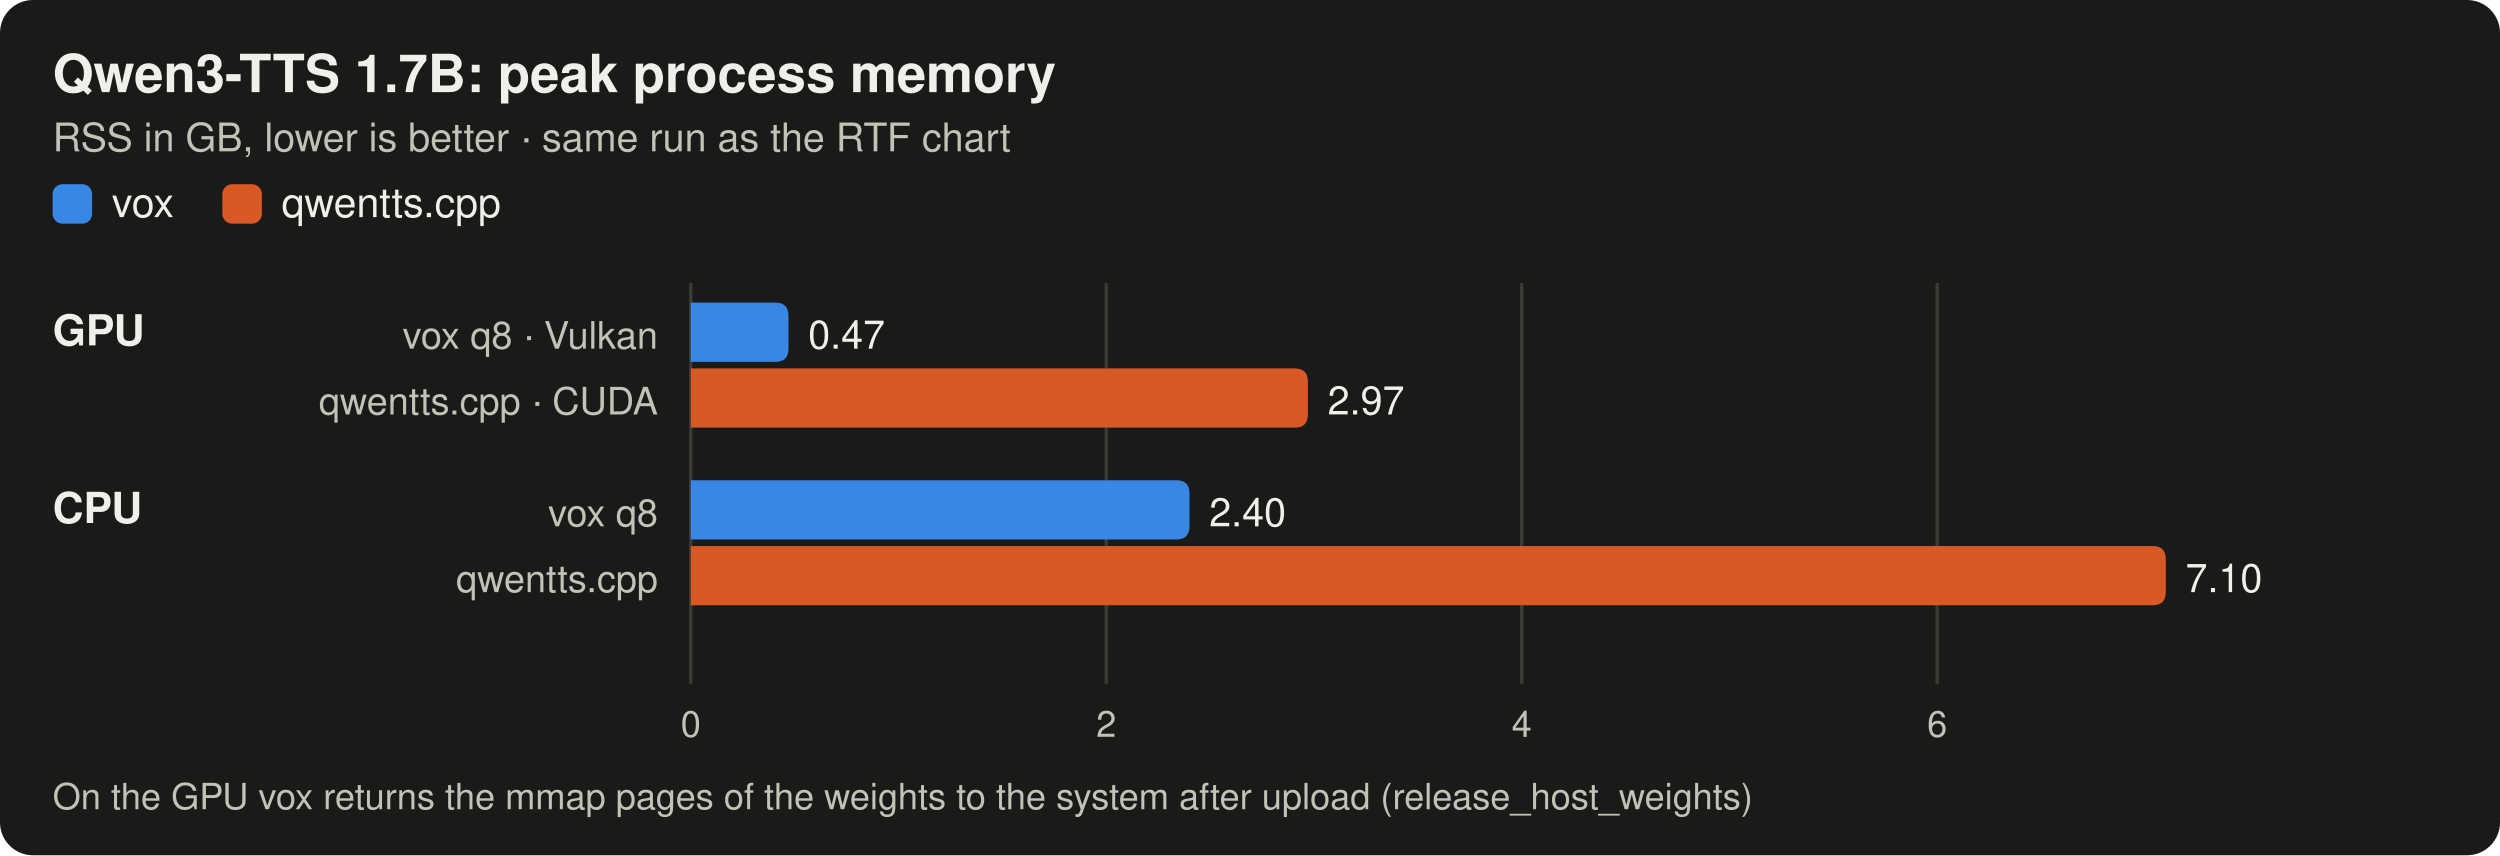
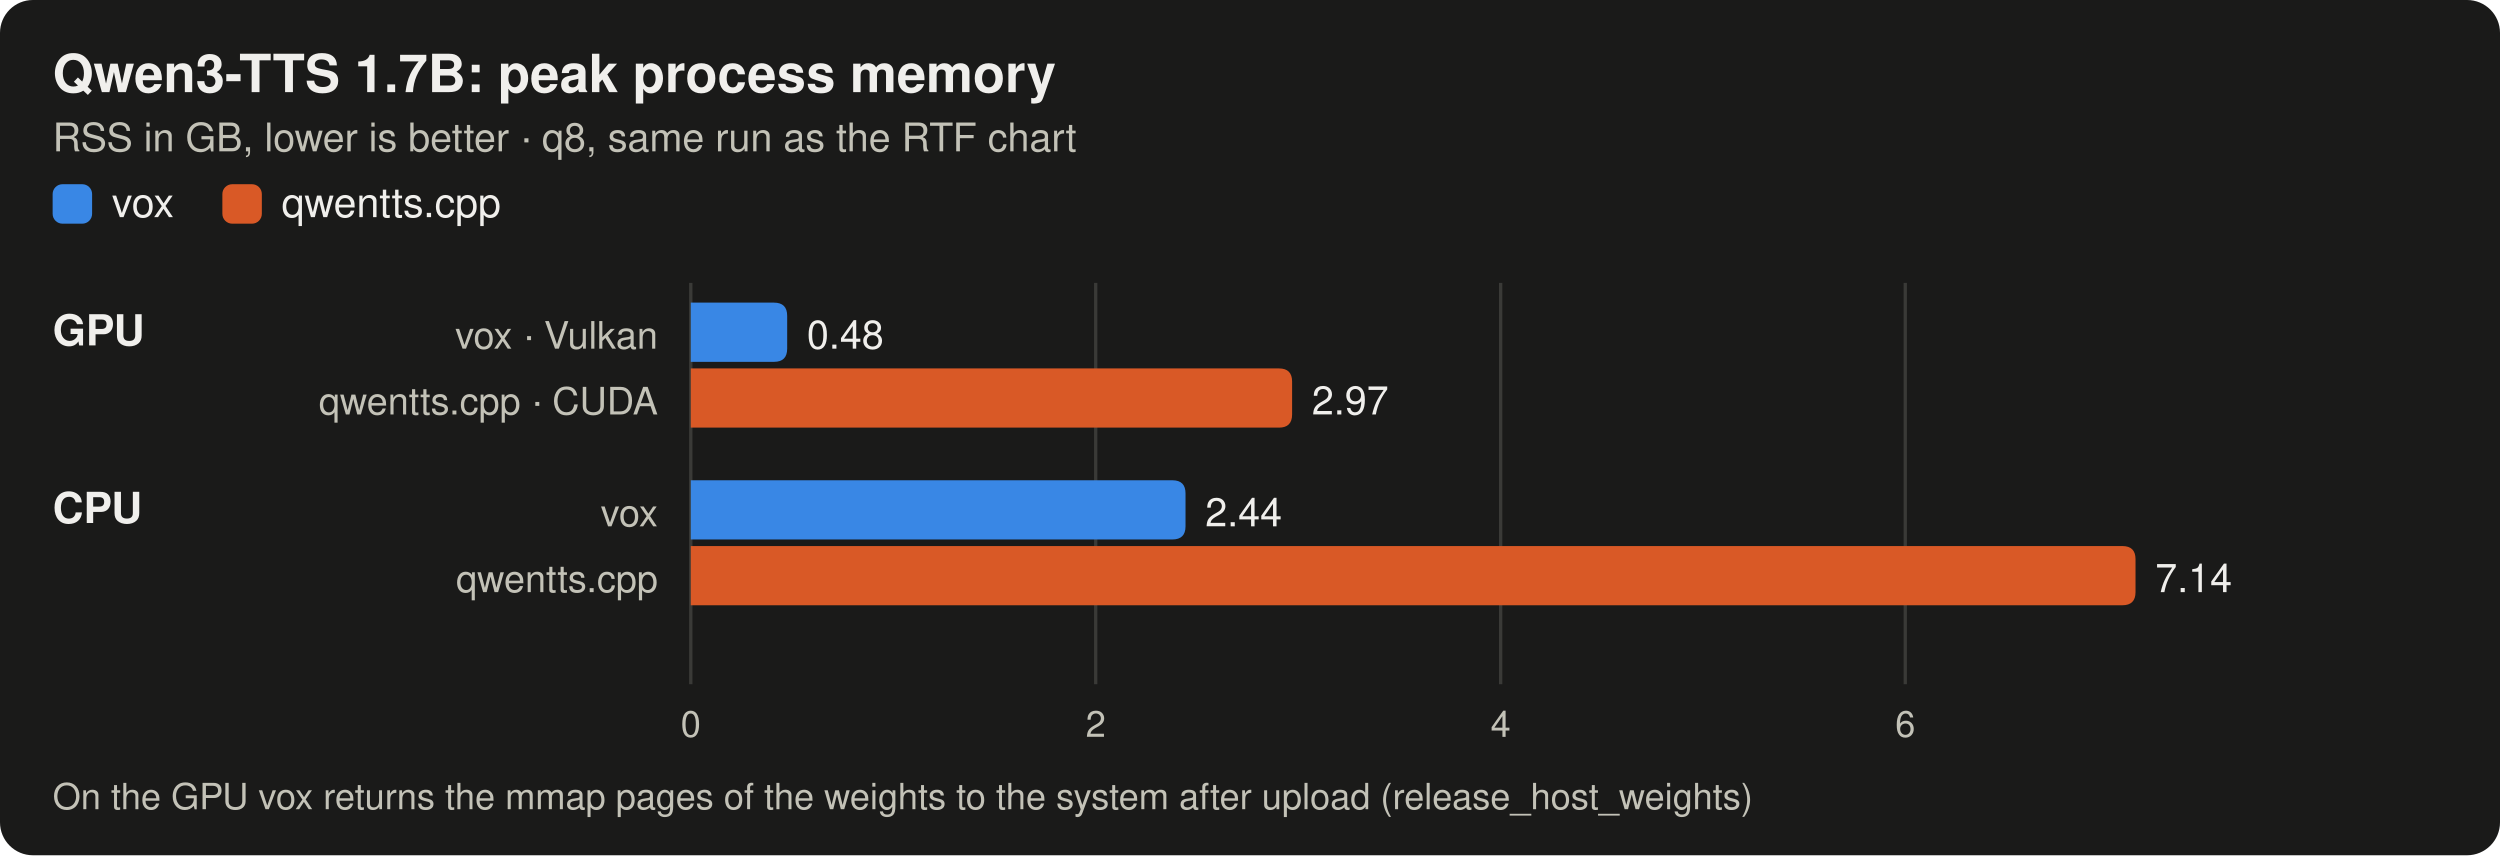
<svg xmlns="http://www.w3.org/2000/svg" width="760" height="260" viewBox="0 0 760 260" font-family="-apple-system,BlinkMacSystemFont,'Segoe UI',Helvetica,Arial,sans-serif" role="img" aria-label="Qwen3-TTS 1.7B: peak process memory">
  <rect width="760" height="260" rx="10" fill="#1a1a19" />
  <text x="16" y="28" fill="#f0efec" font-size="16" font-weight="700">Qwen3-TTS 1.7B: peak process memory</text>
-   <text x="16" y="46" fill="#c3c2b7" font-size="12">RSS in GB, lower is better · same run as the RTF chart</text>
+   <text x="16" y="46" fill="#c3c2b7" font-size="12">RSS in GB, lower is better · q8, same run as the RTF chart</text>
  <rect x="16" y="56" width="12" height="12" rx="3" fill="#3987e5" />
  <text x="34" y="66" fill="#f0efec" font-size="12.5">vox</text>
  <rect x="67.6" y="56" width="12" height="12" rx="3" fill="#d95926" />
  <text x="85.6" y="66" fill="#f0efec" font-size="12.5">qwentts.cpp</text>
  <line x1="210.0" x2="210.0" y1="86" y2="208" stroke="#3a3a37" stroke-width="1" />
  <text x="210.0" y="224" fill="#c3c2b7" font-size="11" text-anchor="middle">0</text>
-   <line x1="336.3" x2="336.3" y1="86" y2="208" stroke="#3a3a37" stroke-width="1" />
-   <text x="336.3" y="224" fill="#c3c2b7" font-size="11" text-anchor="middle">2</text>
-   <line x1="462.6" x2="462.6" y1="86" y2="208" stroke="#3a3a37" stroke-width="1" />
-   <text x="462.6" y="224" fill="#c3c2b7" font-size="11" text-anchor="middle">4</text>
-   <line x1="588.9" x2="588.9" y1="86" y2="208" stroke="#3a3a37" stroke-width="1" />
-   <text x="588.9" y="224" fill="#c3c2b7" font-size="11" text-anchor="middle">6</text>
+   <line x1="333.1" x2="333.1" y1="86" y2="208" stroke="#3a3a37" stroke-width="1" />
+   <text x="333.1" y="224" fill="#c3c2b7" font-size="11" text-anchor="middle">2</text>
+   <line x1="456.2" x2="456.2" y1="86" y2="208" stroke="#3a3a37" stroke-width="1" />
+   <text x="456.2" y="224" fill="#c3c2b7" font-size="11" text-anchor="middle">4</text>
+   <line x1="579.2" x2="579.2" y1="86" y2="208" stroke="#3a3a37" stroke-width="1" />
+   <text x="579.2" y="224" fill="#c3c2b7" font-size="11" text-anchor="middle">6</text>
  <text x="16" y="159.0" fill="#f0efec" font-size="13" font-weight="600">CPU</text>
  <text x="16" y="105.0" fill="#f0efec" font-size="13" font-weight="600">GPU</text>
-   <path d="M210.0,92.0 H235.7 Q239.7,92.0 239.7,96.0 V106.0 Q239.7,110.0 235.7,110.0 H210.0 Z" fill="#3987e5" />
-   <text x="245.7" y="106.0" fill="#f0efec" font-size="12" font-variant-numeric="tabular-nums">0.47</text>
-   <text x="200" y="106.0" fill="#c3c2b7" font-size="11.5" text-anchor="end">vox q8 · Vulkan</text>
-   <path d="M210.0,112.0 H393.6 Q397.6,112.0 397.6,116.0 V126.0 Q397.6,130.0 393.6,130.0 H210.0 Z" fill="#d95926" />
-   <text x="403.6" y="126.0" fill="#f0efec" font-size="12" font-variant-numeric="tabular-nums">2.97</text>
+   <path d="M210.0,92.0 H235.3 Q239.3,92.0 239.3,96.0 V106.0 Q239.3,110.0 235.3,110.0 H210.0 Z" fill="#3987e5" />
+   <text x="245.3" y="106.0" fill="#f0efec" font-size="12" font-variant-numeric="tabular-nums">0.48</text>
+   <text x="200" y="106.0" fill="#c3c2b7" font-size="11.5" text-anchor="end">vox · Vulkan</text>
+   <path d="M210.0,112.0 H388.8 Q392.8,112.0 392.8,116.0 V126.0 Q392.8,130.0 388.8,130.0 H210.0 Z" fill="#d95926" />
+   <text x="398.8" y="126.0" fill="#f0efec" font-size="12" font-variant-numeric="tabular-nums">2.97</text>
  <text x="200" y="126.0" fill="#c3c2b7" font-size="11.5" text-anchor="end">qwentts.cpp · CUDA</text>
-   <path d="M210.0,146.0 H357.6 Q361.6,146.0 361.6,150.0 V160.0 Q361.6,164.0 357.6,164.0 H210.0 Z" fill="#3987e5" />
-   <text x="367.6" y="160.0" fill="#f0efec" font-size="12" font-variant-numeric="tabular-nums">2.40</text>
-   <text x="200" y="160.0" fill="#c3c2b7" font-size="11.5" text-anchor="end">vox q8</text>
-   <path d="M210.0,166.0 H654.4 Q658.4,166.0 658.4,170.0 V180.0 Q658.4,184.0 654.4,184.0 H210.0 Z" fill="#d95926" />
-   <text x="664.4" y="180.0" fill="#f0efec" font-size="12" font-variant-numeric="tabular-nums">7.10</text>
+   <path d="M210.0,146.0 H356.4 Q360.4,146.0 360.4,150.0 V160.0 Q360.4,164.0 356.4,164.0 H210.0 Z" fill="#3987e5" />
+   <text x="366.4" y="160.0" fill="#f0efec" font-size="12" font-variant-numeric="tabular-nums">2.44</text>
+   <text x="200" y="160.0" fill="#c3c2b7" font-size="11.5" text-anchor="end">vox</text>
+   <path d="M210.0,166.0 H645.2 Q649.2,166.0 649.2,170.0 V180.0 Q649.2,184.0 645.2,184.0 H210.0 Z" fill="#d95926" />
+   <text x="655.2" y="180.0" fill="#f0efec" font-size="12" font-variant-numeric="tabular-nums">7.14</text>
  <text x="200" y="180.0" fill="#c3c2b7" font-size="11.5" text-anchor="end">qwentts.cpp</text>
  <text x="16" y="246" fill="#c3c2b7" font-size="11">On the GPU vox returns the mmap pages of the weights to the system after upload (release_host_weights)</text>
</svg>
